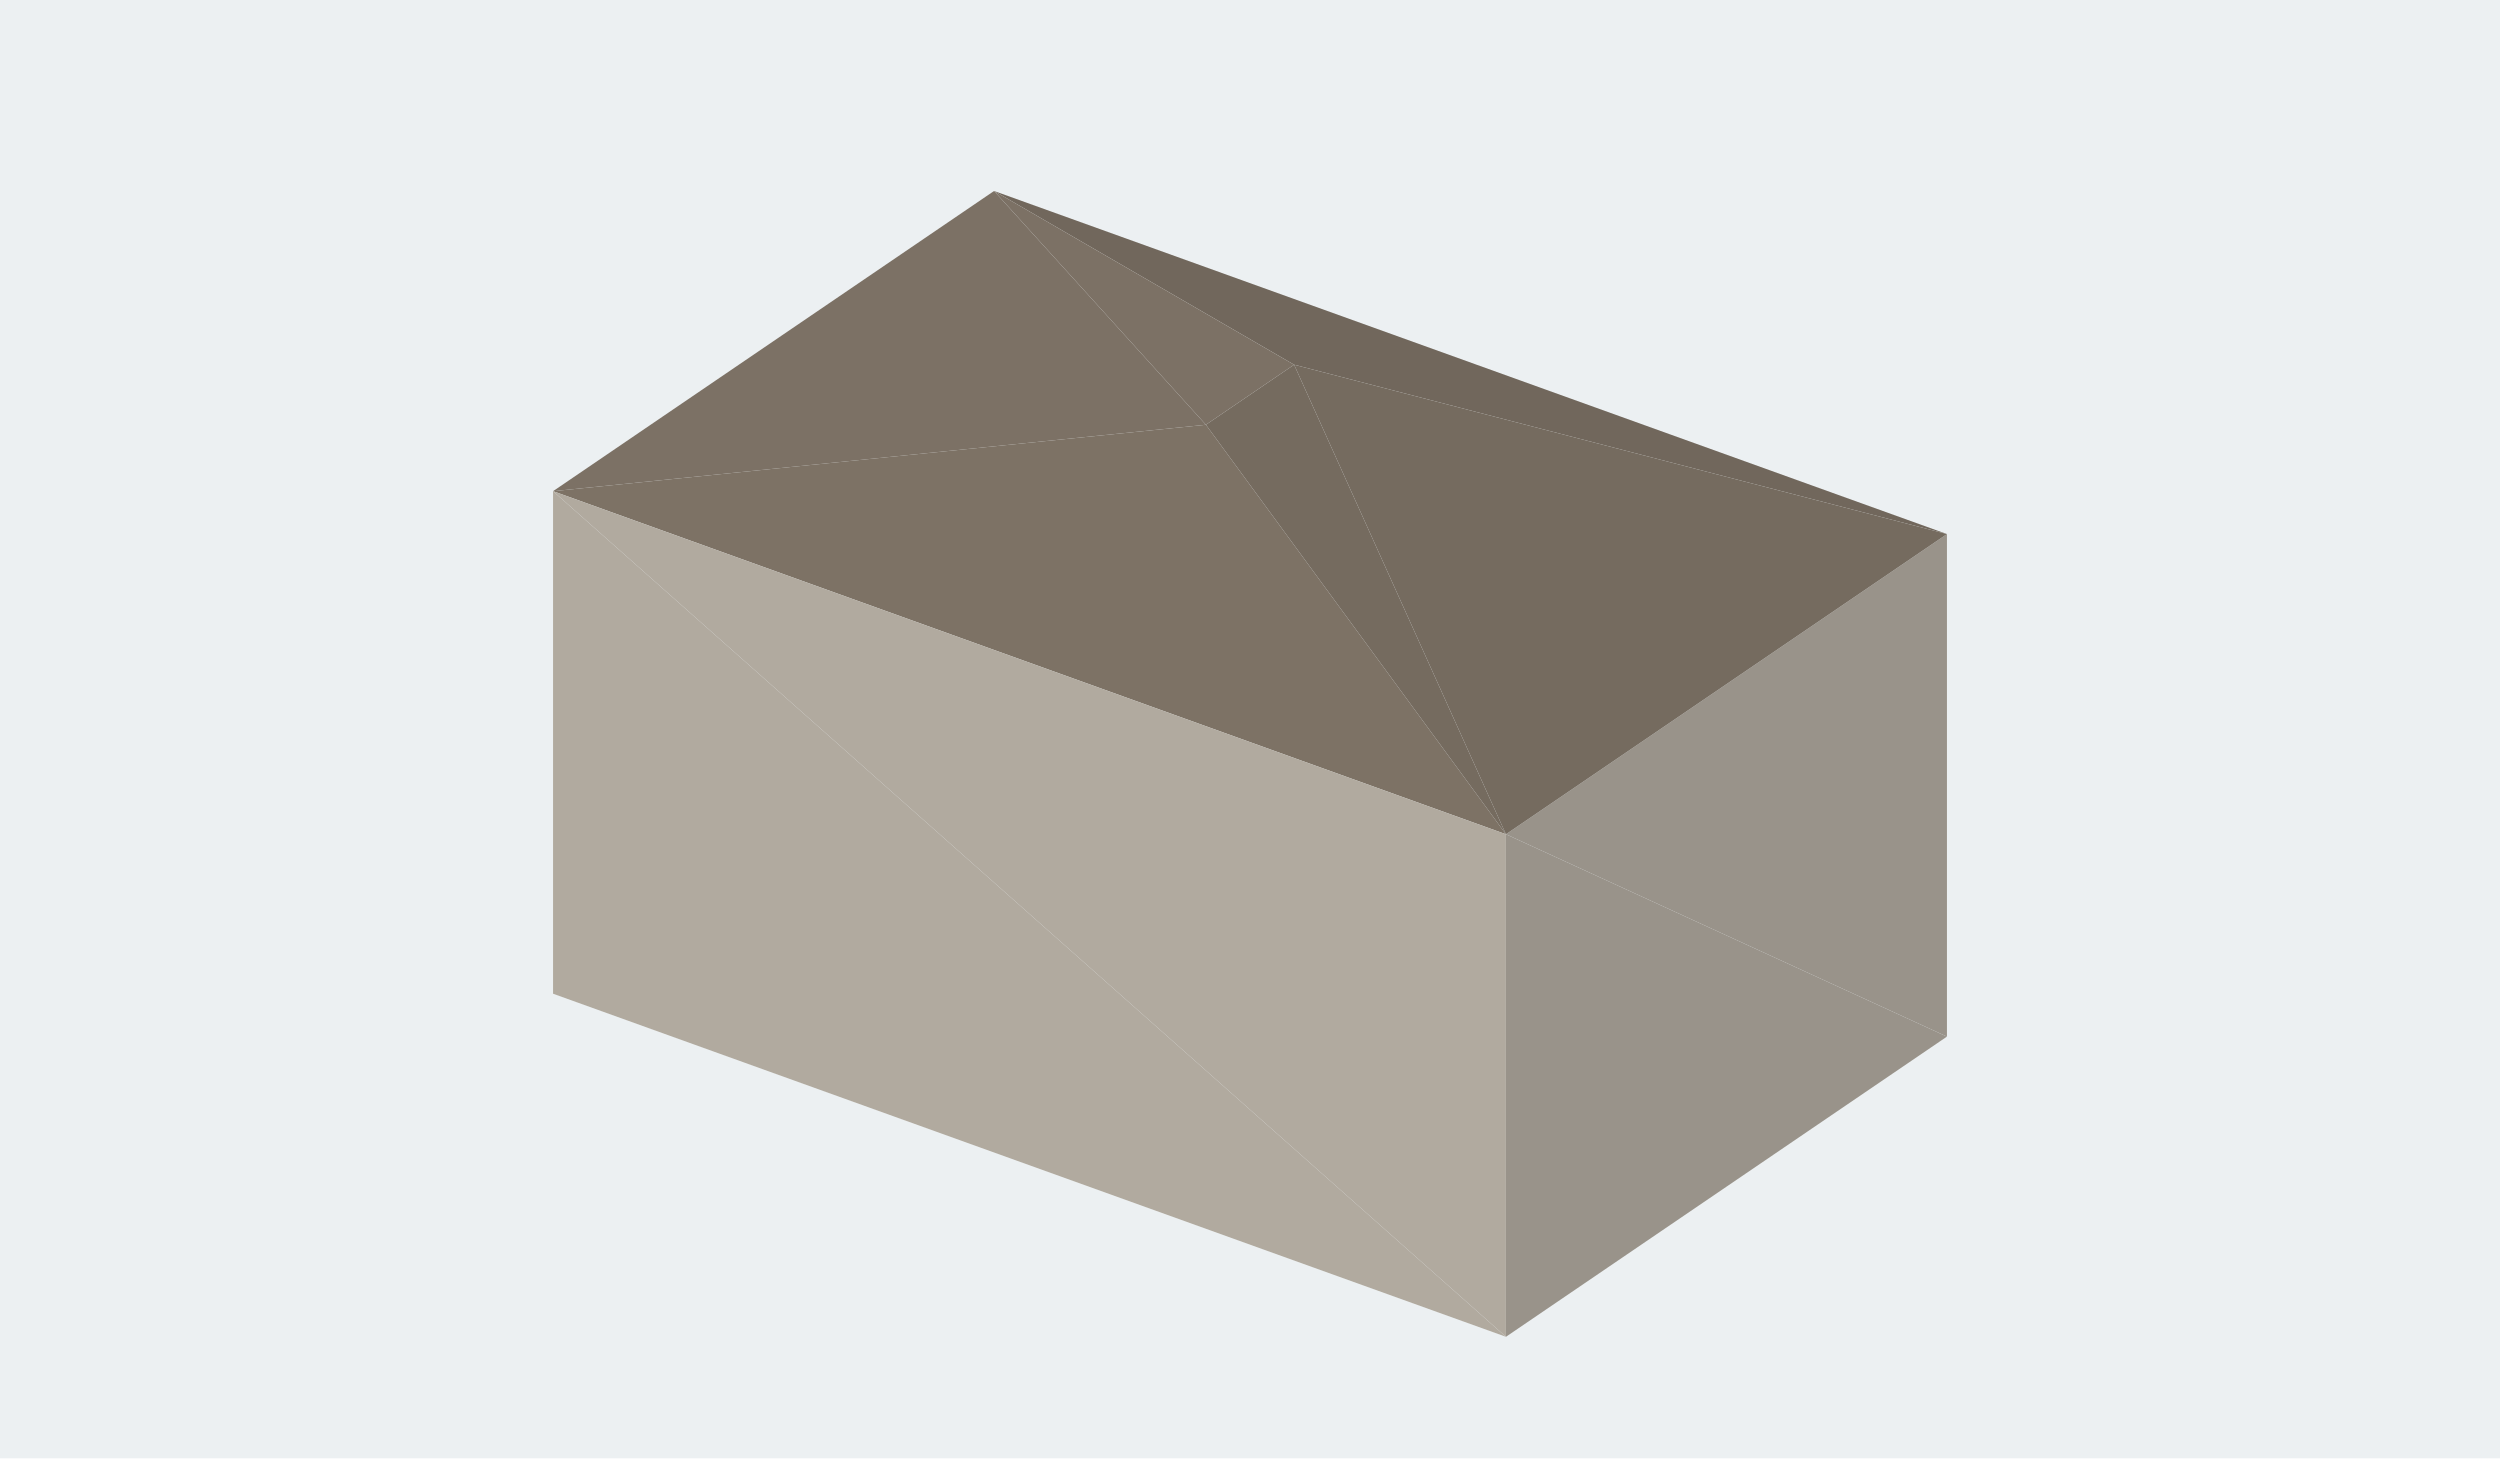
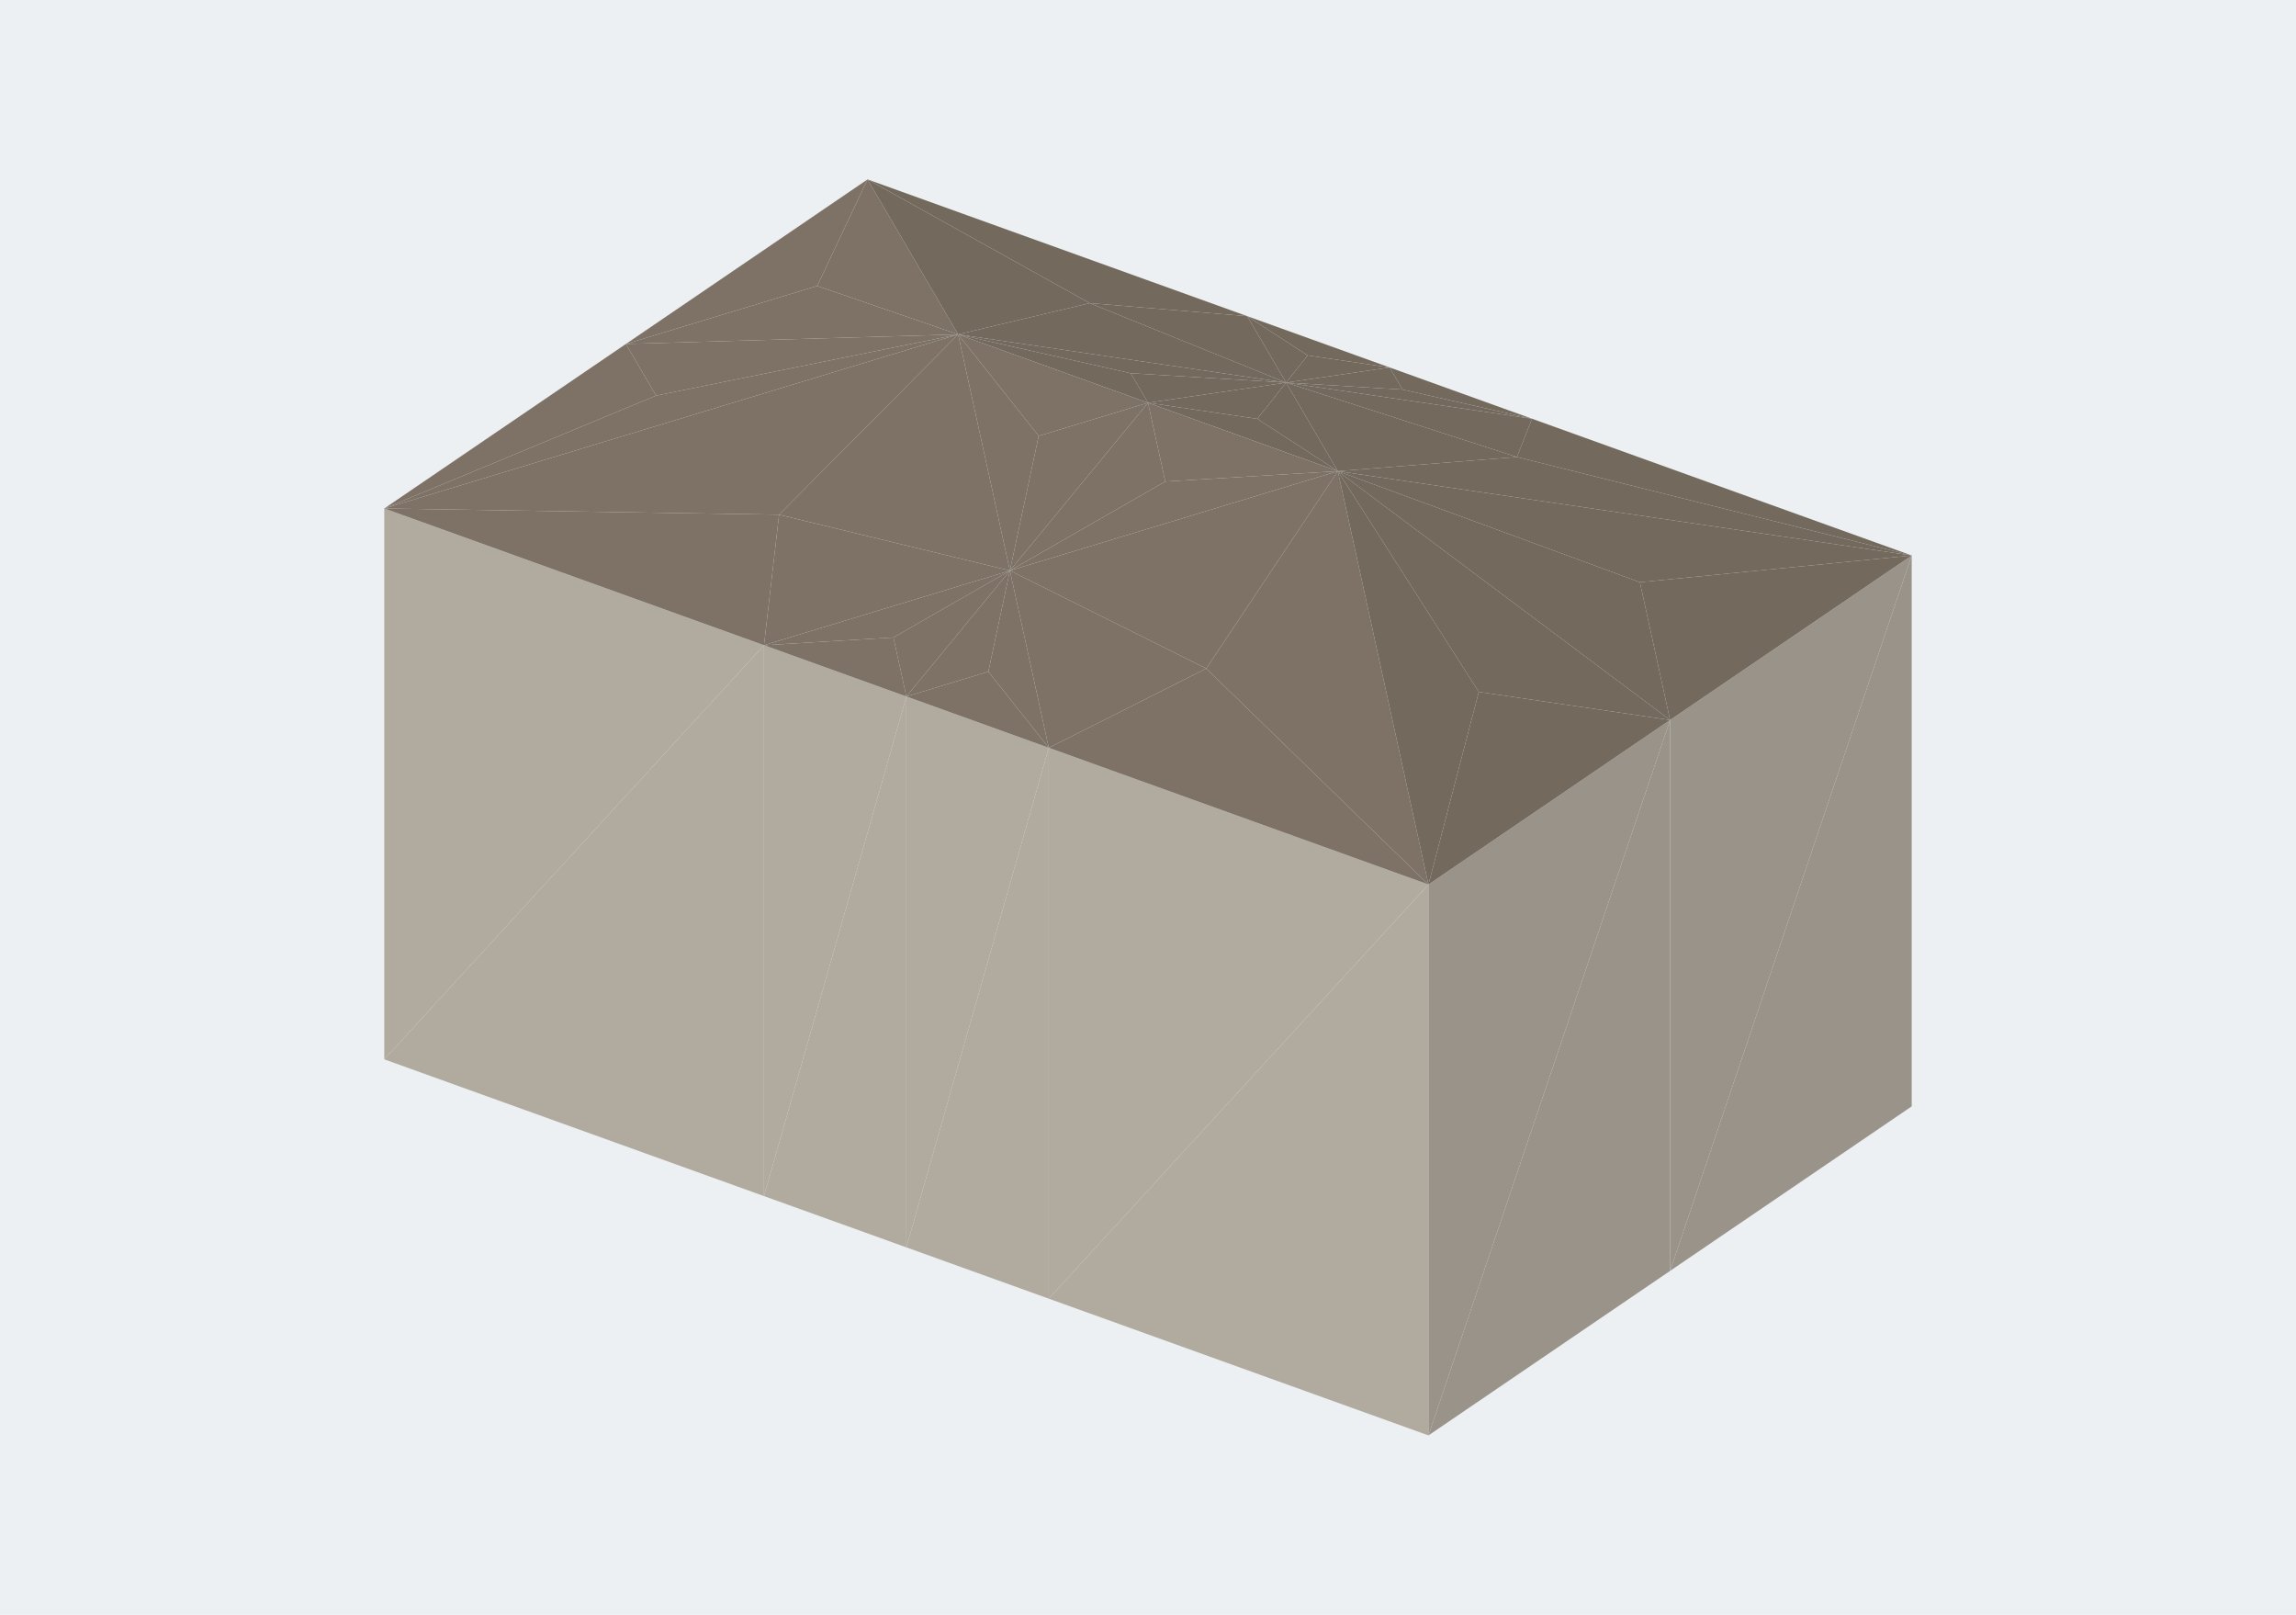
- <svg xmlns="http://www.w3.org/2000/svg" viewBox="0 0 360 210">
-   <rect width="360" height="210" fill="#ecf0f2" />
-   <polygon points="186.35,52.518 280.36,76.904 143.145,27.5" fill="rgb(113,103,92)" />
-   <polygon points="173.65,61.164 143.145,27.5 79.64,70.729" fill="rgb(124,113,101)" />
-   <polygon points="143.145,27.5 173.65,61.164 186.35,52.518" fill="rgb(124,113,101)" />
-   <polygon points="216.855,192.5 79.64,70.729 79.64,143.096" fill="rgb(177,170,159)" />
-   <polygon points="216.855,120.133 280.36,149.271 280.36,76.904" fill="rgb(153,147,138)" />
-   <polygon points="280.36,149.271 216.855,120.133 216.855,192.5" fill="rgb(153,147,138)" />
-   <polygon points="186.35,52.518 216.855,120.133 280.36,76.904" fill="rgb(117,107,95)" />
-   <polygon points="173.65,61.164 79.64,70.729 216.855,120.133" fill="rgb(125,114,101)" />
-   <polygon points="216.855,120.133 186.35,52.518 173.65,61.164" fill="rgb(117,107,95)" />
-   <polygon points="79.64,70.729 216.855,192.5 216.855,120.133" fill="rgb(177,170,159)" />
+ <svg xmlns="http://www.w3.org/2000/svg" viewBox="0 0 640 450">
+   <rect width="640" height="450" fill="#ecf0f2" />
+   <polygon points="303.763,84.477 347.663,88.108 241.822,50" fill="rgb(115,105,93)" />
+   <polygon points="227.79,79.678 241.822,50 174.469,95.848" fill="rgb(125,114,101)" />
+   <polygon points="227.79,79.678 267.08,93.185 241.822,50" fill="rgb(125,114,101)" />
+   <polygon points="303.763,84.477 241.822,50 267.08,93.185" fill="rgb(115,105,93)" />
+   <polygon points="364.501,99.041 387.353,102.398 347.663,88.108" fill="rgb(115,105,93)" />
+   <polygon points="303.763,84.477 358.488,106.616 347.663,88.108" fill="rgb(115,105,93)" />
+   <polygon points="364.501,99.041 347.663,88.108 358.488,106.616" fill="rgb(115,105,93)" />
+   <polygon points="227.79,79.678 174.469,95.848 267.08,93.185" fill="rgb(125,114,101)" />
+   <polygon points="390.961,108.567 427.044,116.689 387.353,102.398" fill="rgb(115,105,93)" />
+   <polygon points="364.501,99.041 358.488,106.616 387.353,102.398" fill="rgb(115,105,93)" />
+   <polygon points="390.961,108.567 387.353,102.398 358.488,106.616" fill="rgb(115,105,93)" />
+   <polygon points="390.961,108.567 358.488,106.616 427.044,116.689" fill="rgb(115,105,93)" />
+   <polygon points="182.888,110.243 267.08,93.185 174.469,95.848" fill="rgb(125,114,101)" />
+   <polygon points="182.888,110.243 174.469,95.848 107.116,141.697" fill="rgb(125,114,101)" />
+   <polygon points="303.763,84.477 267.08,93.185 358.488,106.616" fill="rgb(115,105,93)" />
+   <polygon points="422.834,127.348 427.044,116.689 358.488,106.616" fill="rgb(115,105,93)" />
+   <polygon points="107.116,295.204 212.956,333.311 212.956,179.805" fill="rgb(177,170,159)" />
+   <polygon points="182.888,110.243 107.116,141.697 267.08,93.185" fill="rgb(125,114,101)" />
+   <polygon points="465.531,354.152 532.884,308.303 532.884,154.796" fill="rgb(153,147,138)" />
+   <polygon points="315.189,104.013 358.488,106.616 267.08,93.185" fill="rgb(115,105,93)" />
+   <polygon points="107.116,295.204 212.956,179.805 107.116,141.697" fill="rgb(177,170,159)" />
+   <polygon points="422.834,127.348 532.884,154.796 427.044,116.689" fill="rgb(115,105,93)" />
+   <polygon points="315.189,104.013 320,112.239 358.488,106.616" fill="rgb(115,105,93)" />
+   <polygon points="350.469,116.716 358.488,106.616 320,112.239" fill="rgb(115,105,93)" />
+   <polygon points="217.166,143.425 267.08,93.185 107.116,141.697" fill="rgb(125,114,101)" />
+   <polygon points="315.189,104.013 267.08,93.185 320,112.239" fill="rgb(115,105,93)" />
+   <polygon points="422.834,127.348 358.488,106.616 372.92,131.293" fill="rgb(115,105,93)" />
+   <polygon points="289.531,121.479 320,112.239 267.08,93.185" fill="rgb(125,114,101)" />
+   <polygon points="350.469,116.716 372.92,131.293 358.488,106.616" fill="rgb(115,105,93)" />
+   <polygon points="212.956,333.311 252.647,347.602 252.647,194.095" fill="rgb(177,170,159)" />
+   <polygon points="422.834,127.348 372.92,131.293 532.884,154.796" fill="rgb(115,105,93)" />
+   <polygon points="289.531,121.479 267.08,93.185 281.512,159.014" fill="rgb(125,114,101)" />
+   <polygon points="217.166,143.425 281.512,159.014 267.08,93.185" fill="rgb(125,114,101)" />
+   <polygon points="217.166,143.425 107.116,141.697 212.956,179.805" fill="rgb(125,114,101)" />
+   <polygon points="350.469,116.716 320,112.239 372.92,131.293" fill="rgb(115,105,93)" />
+   <polygon points="289.531,121.479 281.512,159.014 320,112.239" fill="rgb(125,114,101)" />
+   <polygon points="212.956,333.311 252.647,194.095 212.956,179.805" fill="rgb(177,170,159)" />
+   <polygon points="465.531,354.152 532.884,154.796 465.531,200.645" fill="rgb(153,147,138)" />
+   <polygon points="252.647,347.602 292.337,361.892 292.337,208.385" fill="rgb(177,170,159)" />
+   <polygon points="324.811,134.182 372.92,131.293 320,112.239" fill="rgb(125,114,101)" />
+   <polygon points="457.112,162.245 532.884,154.796 372.92,131.293" fill="rgb(115,105,93)" />
+   <polygon points="324.811,134.182 320,112.239 281.512,159.014" fill="rgb(125,114,101)" />
+   <polygon points="217.166,143.425 212.956,179.805 281.512,159.014" fill="rgb(125,114,101)" />
+   <polygon points="324.811,134.182 281.512,159.014 372.92,131.293" fill="rgb(125,114,101)" />
+   <polygon points="457.112,162.245 465.531,200.645 532.884,154.796" fill="rgb(115,105,93)" />
+   <polygon points="249.039,177.638 281.512,159.014 212.956,179.805" fill="rgb(125,114,101)" />
+   <polygon points="252.647,347.602 292.337,208.385 252.647,194.095" fill="rgb(177,170,159)" />
+   <polygon points="398.178,400 465.531,354.152 465.531,200.645" fill="rgb(153,147,138)" />
+   <polygon points="457.112,162.245 372.92,131.293 465.531,200.645" fill="rgb(115,105,93)" />
+   <polygon points="249.039,177.638 252.647,194.095 281.512,159.014" fill="rgb(125,114,101)" />
+   <polygon points="249.039,177.638 212.956,179.805 252.647,194.095" fill="rgb(125,114,101)" />
+   <polygon points="336.237,186.296 372.92,131.293 281.512,159.014" fill="rgb(125,114,101)" />
+   <polygon points="275.499,187.165 281.512,159.014 252.647,194.095" fill="rgb(125,114,101)" />
+   <polygon points="275.499,187.165 292.337,208.385 281.512,159.014" fill="rgb(125,114,101)" />
+   <polygon points="412.21,192.81 465.531,200.645 372.92,131.293" fill="rgb(115,105,93)" />
+   <polygon points="336.237,186.296 281.512,159.014 292.337,208.385" fill="rgb(125,114,101)" />
+   <polygon points="275.499,187.165 252.647,194.095 292.337,208.385" fill="rgb(125,114,101)" />
+   <polygon points="292.337,361.892 398.178,400 398.178,246.493" fill="rgb(177,170,159)" />
+   <polygon points="292.337,361.892 398.178,246.493 292.337,208.385" fill="rgb(177,170,159)" />
+   <polygon points="336.237,186.296 398.178,246.493 372.92,131.293" fill="rgb(125,114,101)" />
+   <polygon points="412.21,192.81 372.92,131.293 398.178,246.493" fill="rgb(115,105,93)" />
+   <polygon points="398.178,400 465.531,200.645 398.178,246.493" fill="rgb(153,147,138)" />
+   <polygon points="412.21,192.81 398.178,246.493 465.531,200.645" fill="rgb(115,105,93)" />
+   <polygon points="336.237,186.296 292.337,208.385 398.178,246.493" fill="rgb(125,114,101)" />
</svg>
